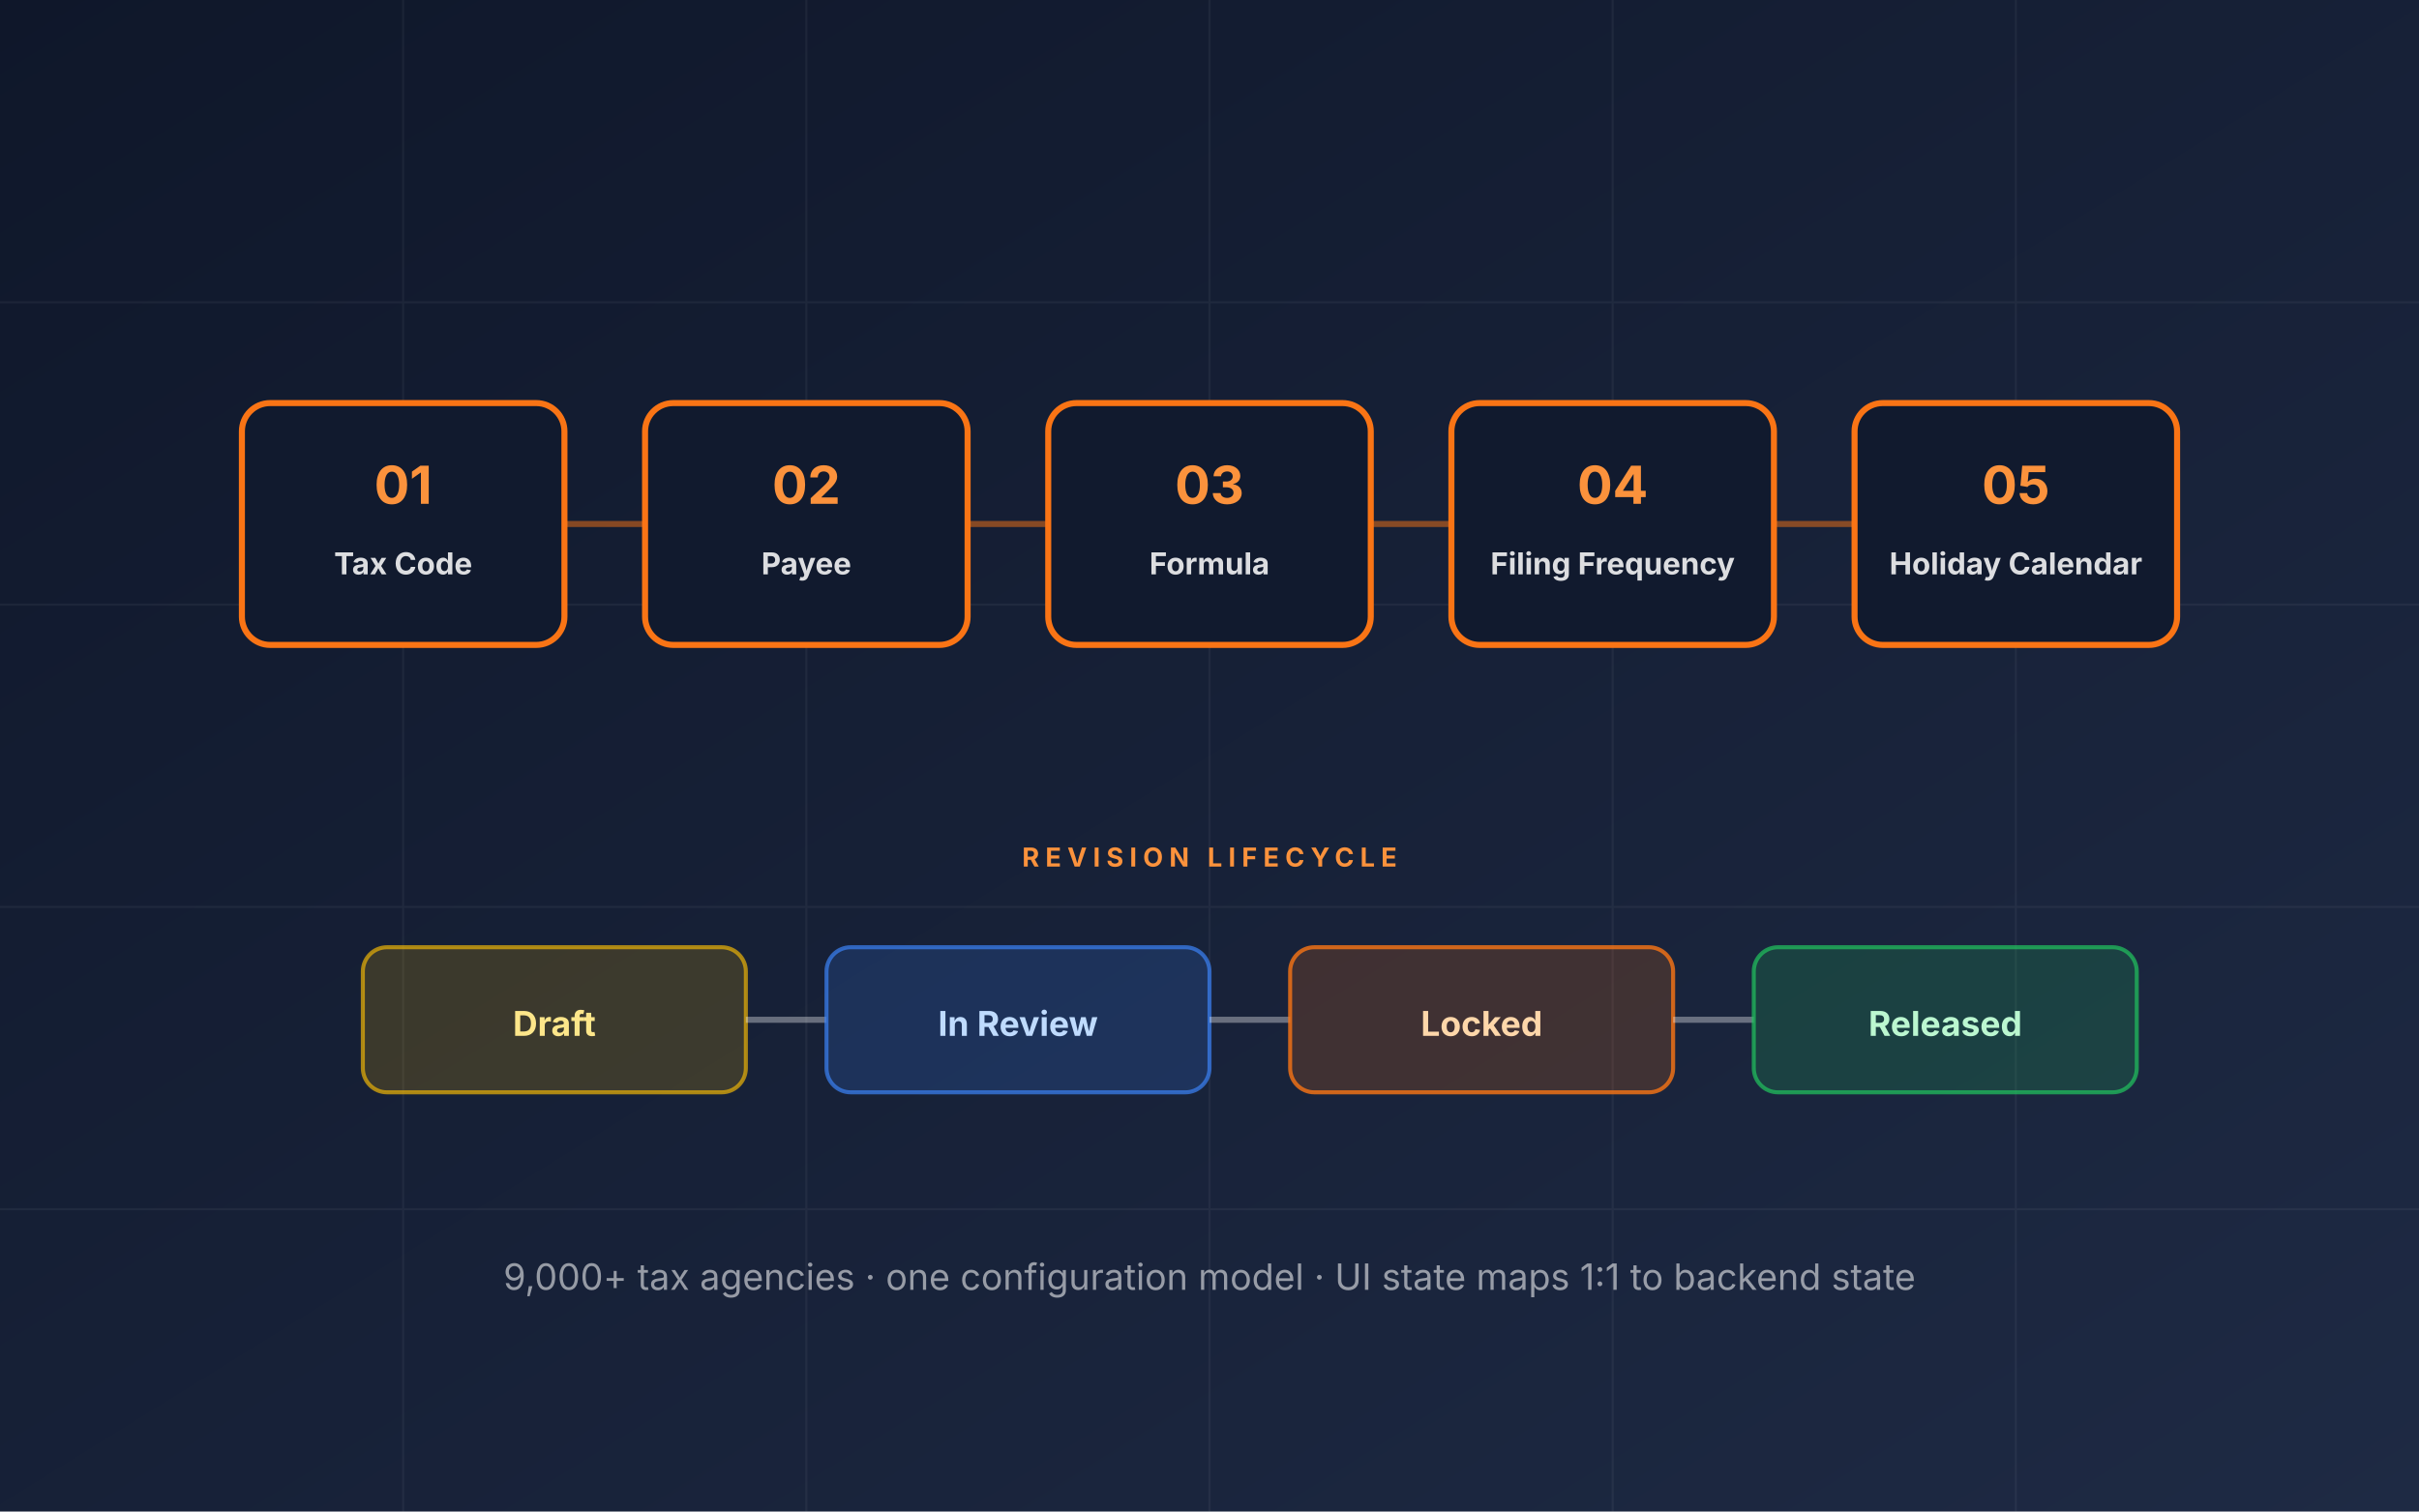
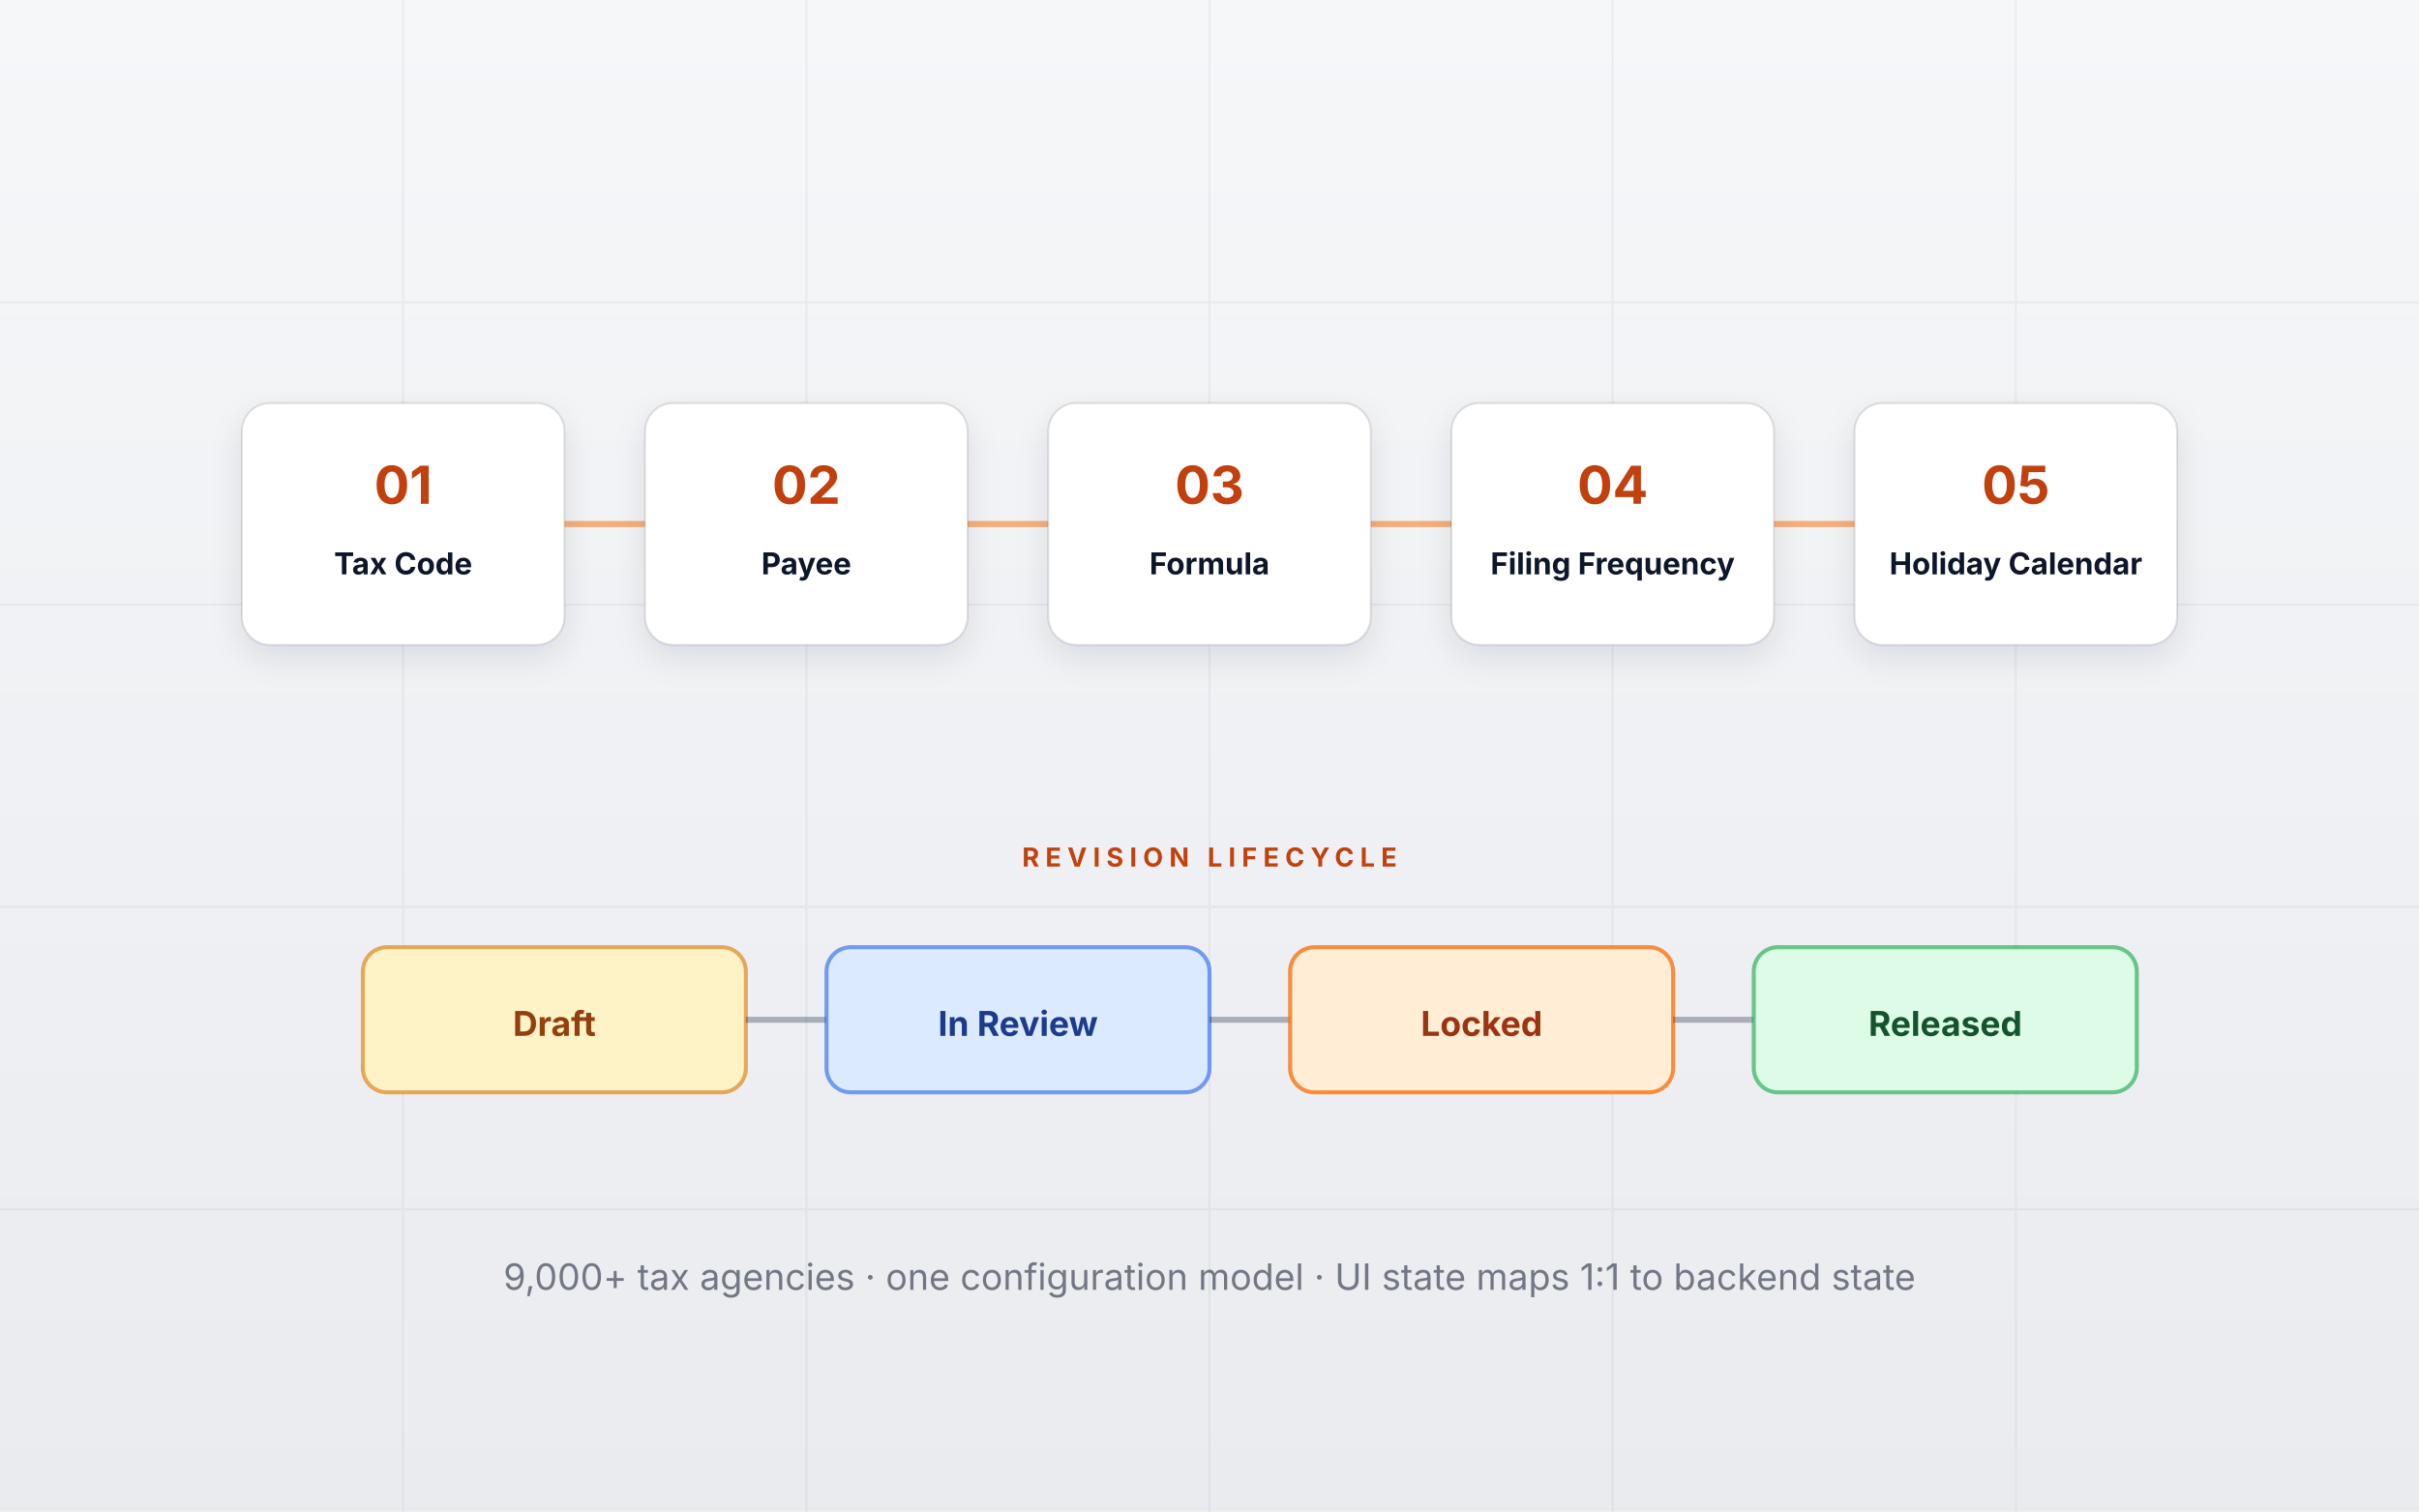
<svg xmlns="http://www.w3.org/2000/svg" viewBox="0 0 1200 750" width="1200" height="750" role="img" aria-labelledby="t">
  <defs>
-     <linearGradient id="bg" x1="0" y1="0" x2="1" y2="1">
-       <stop offset="0" stop-color="#0f172a" />
-       <stop offset="1" stop-color="#1e2a44" />
+     <linearGradient id="bg" x1="0" y1="0" x2="0" y2="1">
+       <stop offset="0" stop-color="#f6f7f9" />
+       <stop offset="1" stop-color="#e9ebef" />
    </linearGradient>
-     <linearGradient id="acc" x1="0" y1="0" x2="1" y2="0">
-       <stop offset="0" stop-color="#f97415" />
-       <stop offset="1" stop-color="#fb923c" />
-     </linearGradient>
+     <filter id="shadow" x="-10%" y="-10%" width="120%" height="140%">
+       <feDropShadow dx="0" dy="6" stdDeviation="8" flood-color="#0f172a" flood-opacity="0.10" />
+     </filter>
  </defs>
  <rect width="1200" height="750" fill="url(#bg)" />
-   <g stroke="#ffffff" stroke-opacity="0.05">
+   <g stroke="#0f172a" stroke-opacity="0.05">
    <path d="M0 150H1200M0 300H1200M0 450H1200M0 600H1200M200 0V750M400 0V750M600 0V750M800 0V750M1000 0V750" />
  </g>
-   <g font-family="Inter, Arial, sans-serif" font-size="15" font-weight="700" fill="#ffffff" text-anchor="middle">
-     <g stroke="#f97415" stroke-opacity="0.5" stroke-width="3" fill="none">
-       <path d="M200 260H1000" />
+   <path d="M200 260H1000" stroke="#f97415" stroke-opacity="0.55" stroke-width="3" fill="none" />
+   <g font-family="Inter, Arial, sans-serif" font-size="15" font-weight="700" fill="#0f172a" text-anchor="middle" filter="url(#shadow)">
+     <g>
+       <rect x="120" y="200" width="160" height="120" rx="14" fill="#ffffff" stroke="#0f172a" stroke-opacity="0.12" />
+       <text x="200" y="250" fill="#c2410c" font-size="26">01</text>
+       <text x="200" y="285">Tax Code</text>
    </g>
    <g>
-       <rect x="120" y="200" width="160" height="120" rx="14" fill="#111a2e" stroke="#f97415" stroke-width="3" />
-       <text x="200" y="250" fill="#fb923c" font-size="26">01</text>
-       <text x="200" y="285" fill-opacity="0.85">Tax Code</text>
+       <rect x="320" y="200" width="160" height="120" rx="14" fill="#ffffff" stroke="#0f172a" stroke-opacity="0.12" />
+       <text x="400" y="250" fill="#c2410c" font-size="26">02</text>
+       <text x="400" y="285">Payee</text>
    </g>
    <g>
-       <rect x="320" y="200" width="160" height="120" rx="14" fill="#111a2e" stroke="#f97415" stroke-width="3" />
-       <text x="400" y="250" fill="#fb923c" font-size="26">02</text>
-       <text x="400" y="285" fill-opacity="0.85">Payee</text>
+       <rect x="520" y="200" width="160" height="120" rx="14" fill="#ffffff" stroke="#0f172a" stroke-opacity="0.12" />
+       <text x="600" y="250" fill="#c2410c" font-size="26">03</text>
+       <text x="600" y="285">Formula</text>
    </g>
    <g>
-       <rect x="520" y="200" width="160" height="120" rx="14" fill="#111a2e" stroke="#f97415" stroke-width="3" />
-       <text x="600" y="250" fill="#fb923c" font-size="26">03</text>
-       <text x="600" y="285" fill-opacity="0.85">Formula</text>
+       <rect x="720" y="200" width="160" height="120" rx="14" fill="#ffffff" stroke="#0f172a" stroke-opacity="0.12" />
+       <text x="800" y="250" fill="#c2410c" font-size="26">04</text>
+       <text x="800" y="285">Filing Frequency</text>
    </g>
    <g>
-       <rect x="720" y="200" width="160" height="120" rx="14" fill="#111a2e" stroke="#f97415" stroke-width="3" />
-       <text x="800" y="250" fill="#fb923c" font-size="26">04</text>
-       <text x="800" y="285" fill-opacity="0.85">Filing Frequency</text>
-     </g>
-     <g>
-       <rect x="920" y="200" width="160" height="120" rx="14" fill="#111a2e" stroke="#f97415" stroke-width="3" />
-       <text x="1000" y="250" fill="#fb923c" font-size="26">05</text>
-       <text x="1000" y="285" fill-opacity="0.85">Holiday Calendar</text>
+       <rect x="920" y="200" width="160" height="120" rx="14" fill="#ffffff" stroke="#0f172a" stroke-opacity="0.12" />
+       <text x="1000" y="250" fill="#c2410c" font-size="26">05</text>
+       <text x="1000" y="285">Holiday Calendar</text>
    </g>
  </g>
  <g font-family="Inter, Arial, sans-serif" font-size="17" font-weight="700" text-anchor="middle">
-     <text x="600" y="430" fill="#fb923c" font-size="13" letter-spacing="3">REVISION LIFECYCLE</text>
-     <g>
-       <rect x="180" y="470" width="190" height="72" rx="12" fill="#eab308" fill-opacity="0.18" stroke="#eab308" stroke-opacity="0.7" stroke-width="2" />
-       <text x="275" y="514" fill="#fde68a">Draft</text>
-     </g>
-     <path d="M370 506H410" stroke="#ffffff" stroke-opacity="0.35" stroke-width="3" />
-     <g>
-       <rect x="410" y="470" width="190" height="72" rx="12" fill="#3b82f6" fill-opacity="0.18" stroke="#3b82f6" stroke-opacity="0.7" stroke-width="2" />
-       <text x="505" y="514" fill="#bfdbfe">In Review</text>
-     </g>
-     <path d="M600 506H640" stroke="#ffffff" stroke-opacity="0.35" stroke-width="3" />
-     <g>
-       <rect x="640" y="470" width="190" height="72" rx="12" fill="#f97415" fill-opacity="0.18" stroke="#f97415" stroke-opacity="0.8" stroke-width="2" />
-       <text x="735" y="514" fill="#fed7aa">Locked</text>
-     </g>
-     <path d="M830 506H870" stroke="#ffffff" stroke-opacity="0.35" stroke-width="3" />
-     <g>
-       <rect x="870" y="470" width="190" height="72" rx="12" fill="#22c55e" fill-opacity="0.18" stroke="#22c55e" stroke-opacity="0.7" stroke-width="2" />
-       <text x="965" y="514" fill="#bbf7d0">Released</text>
-     </g>
+     <text x="600" y="430" fill="#c2410c" font-size="13" letter-spacing="3">REVISION LIFECYCLE</text>
+     <rect x="180" y="470" width="190" height="72" rx="12" fill="#fef3c7" stroke="#d97706" stroke-opacity="0.6" stroke-width="2" />
+     <text x="275" y="514" fill="#92400e">Draft</text>
+     <path d="M370 506H410" stroke="#0f172a" stroke-opacity="0.3" stroke-width="3" />
+     <rect x="410" y="470" width="190" height="72" rx="12" fill="#dbeafe" stroke="#2563eb" stroke-opacity="0.6" stroke-width="2" />
+     <text x="505" y="514" fill="#1e3a8a">In Review</text>
+     <path d="M600 506H640" stroke="#0f172a" stroke-opacity="0.3" stroke-width="3" />
+     <rect x="640" y="470" width="190" height="72" rx="12" fill="#ffedd5" stroke="#f97415" stroke-opacity="0.8" stroke-width="2" />
+     <text x="735" y="514" fill="#9a3412">Locked</text>
+     <path d="M830 506H870" stroke="#0f172a" stroke-opacity="0.3" stroke-width="3" />
+     <rect x="870" y="470" width="190" height="72" rx="12" fill="#dcfce7" stroke="#16a34a" stroke-opacity="0.6" stroke-width="2" />
+     <text x="965" y="514" fill="#14532d">Released</text>
  </g>
-   <text x="600" y="640" font-family="Inter, Arial, sans-serif" font-size="18" fill="#ffffff" fill-opacity="0.55" text-anchor="middle">9,000+ tax agencies · one configuration model · UI state maps 1:1 to backend state</text>
+   <text x="600" y="640" font-family="Inter, Arial, sans-serif" font-size="18" fill="#0f172a" fill-opacity="0.55" text-anchor="middle">9,000+ tax agencies · one configuration model · UI state maps 1:1 to backend state</text>
</svg>
